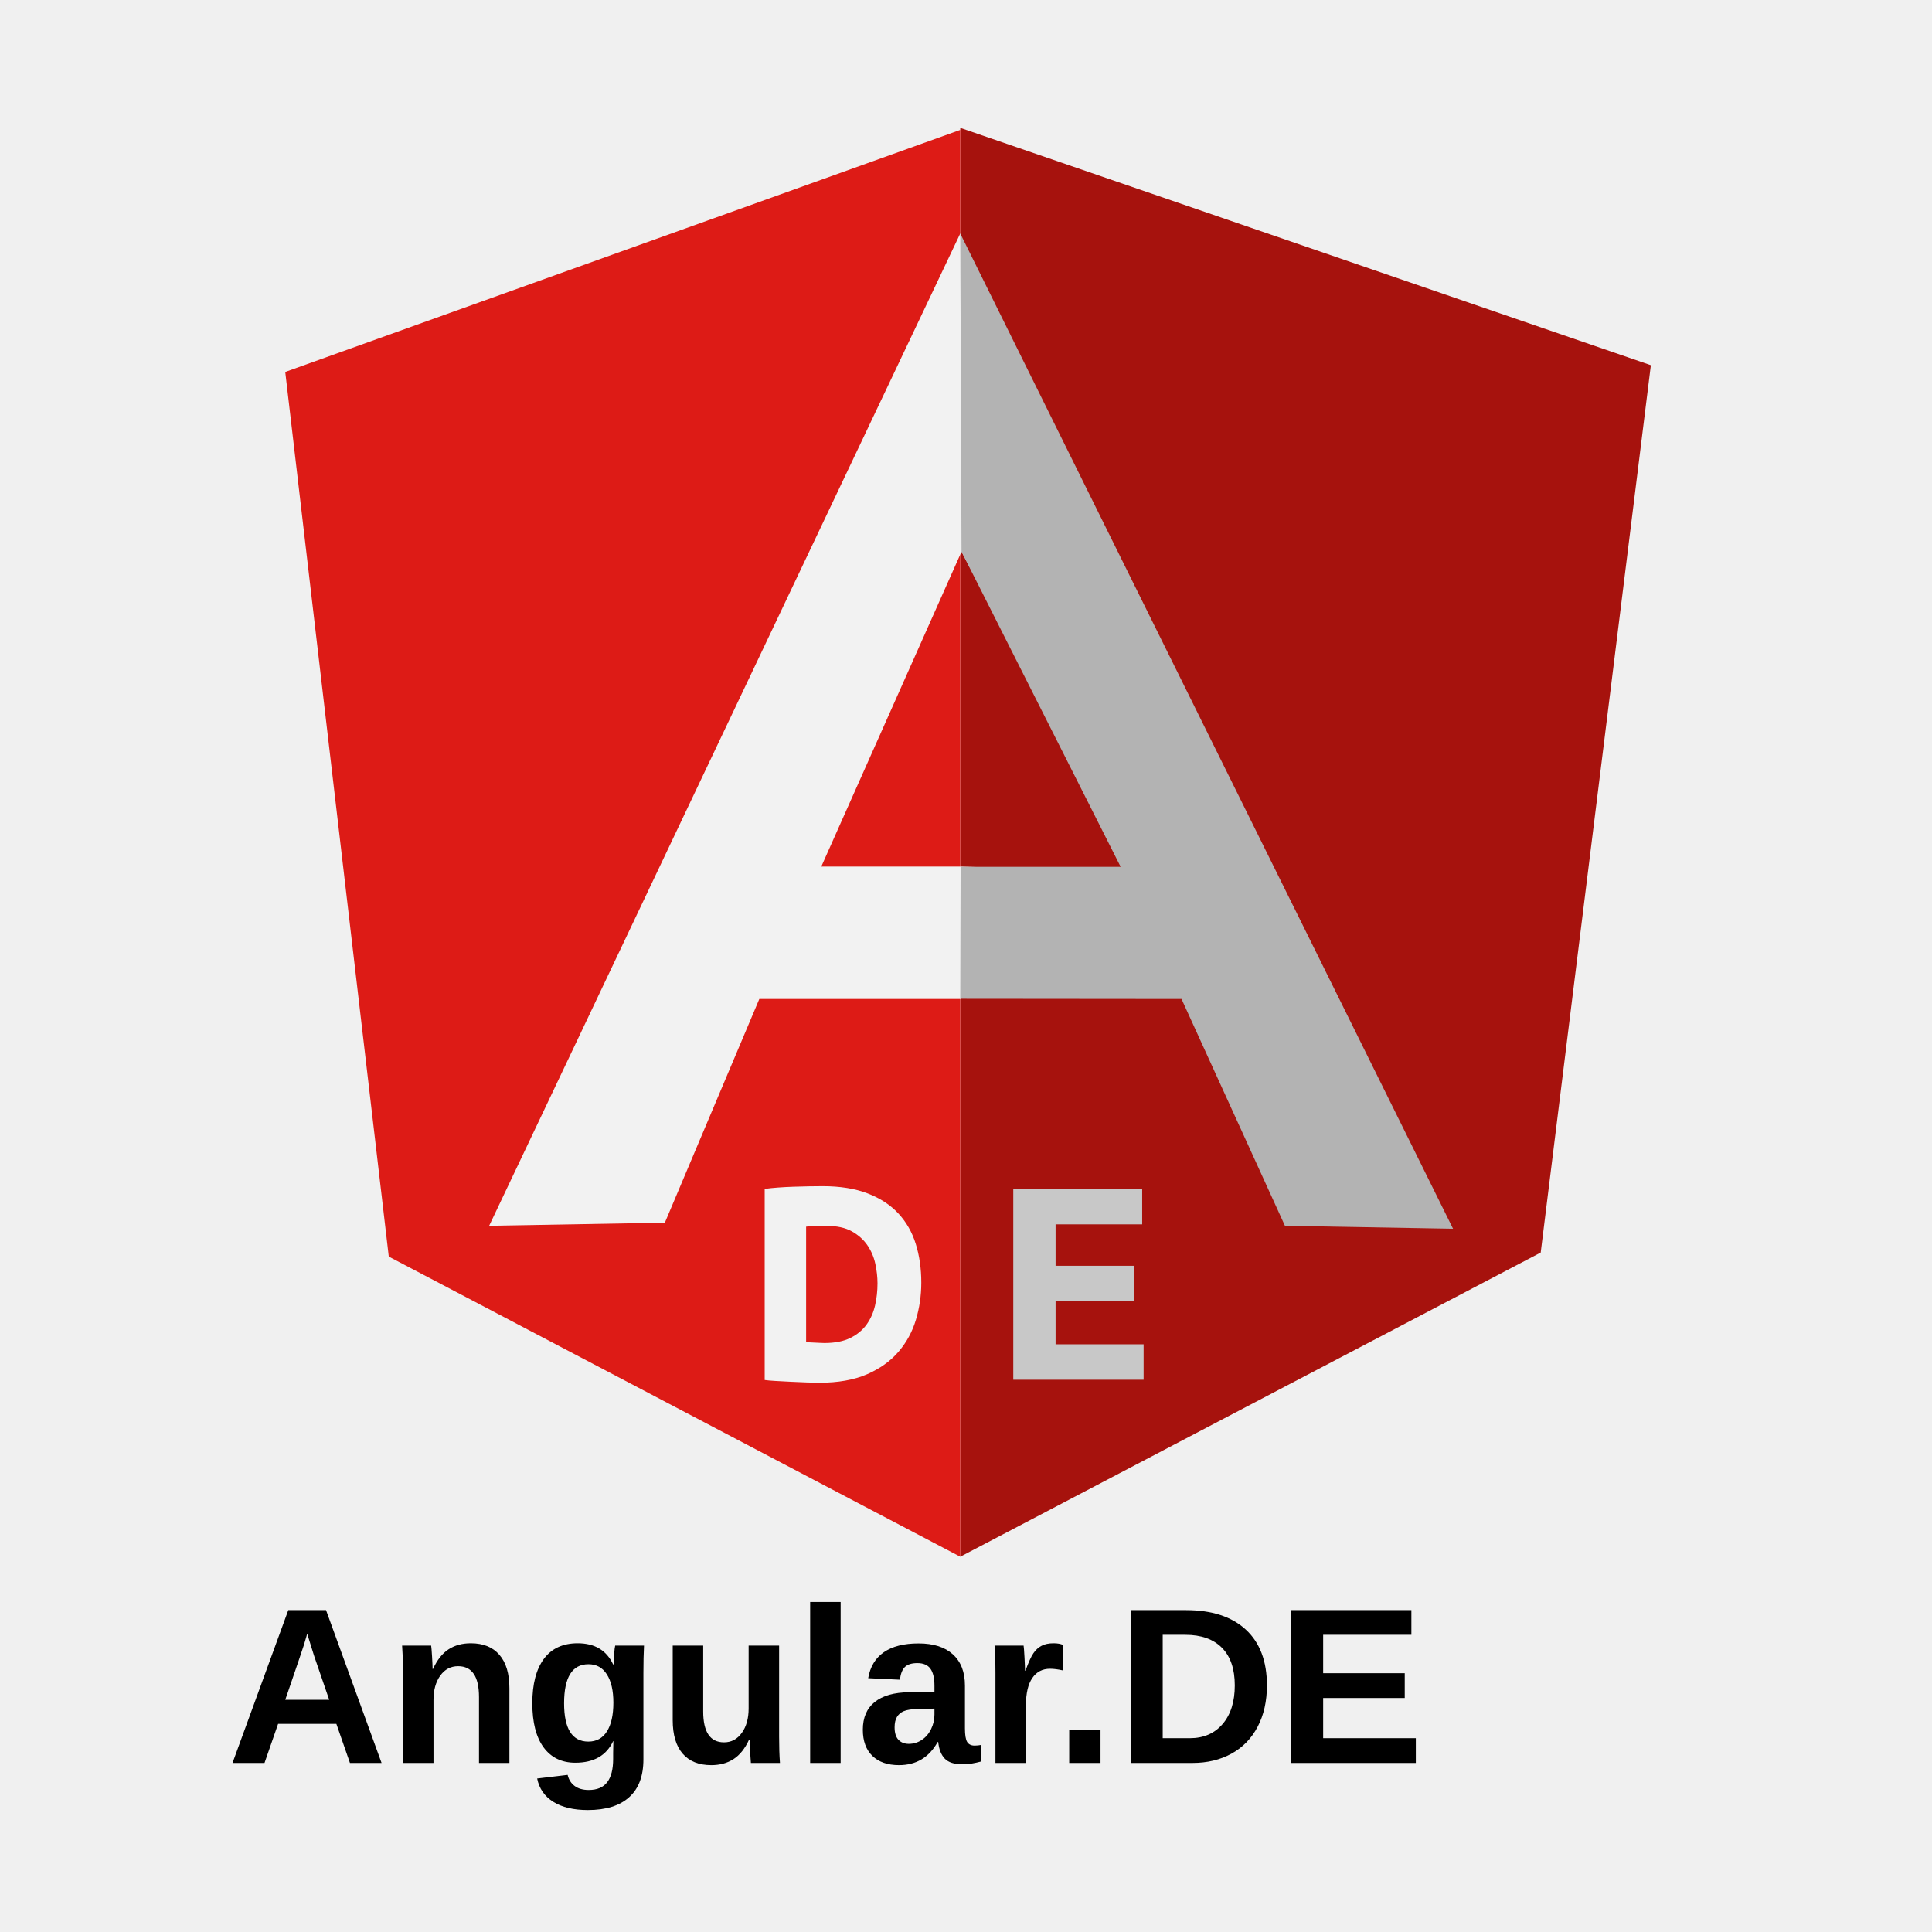
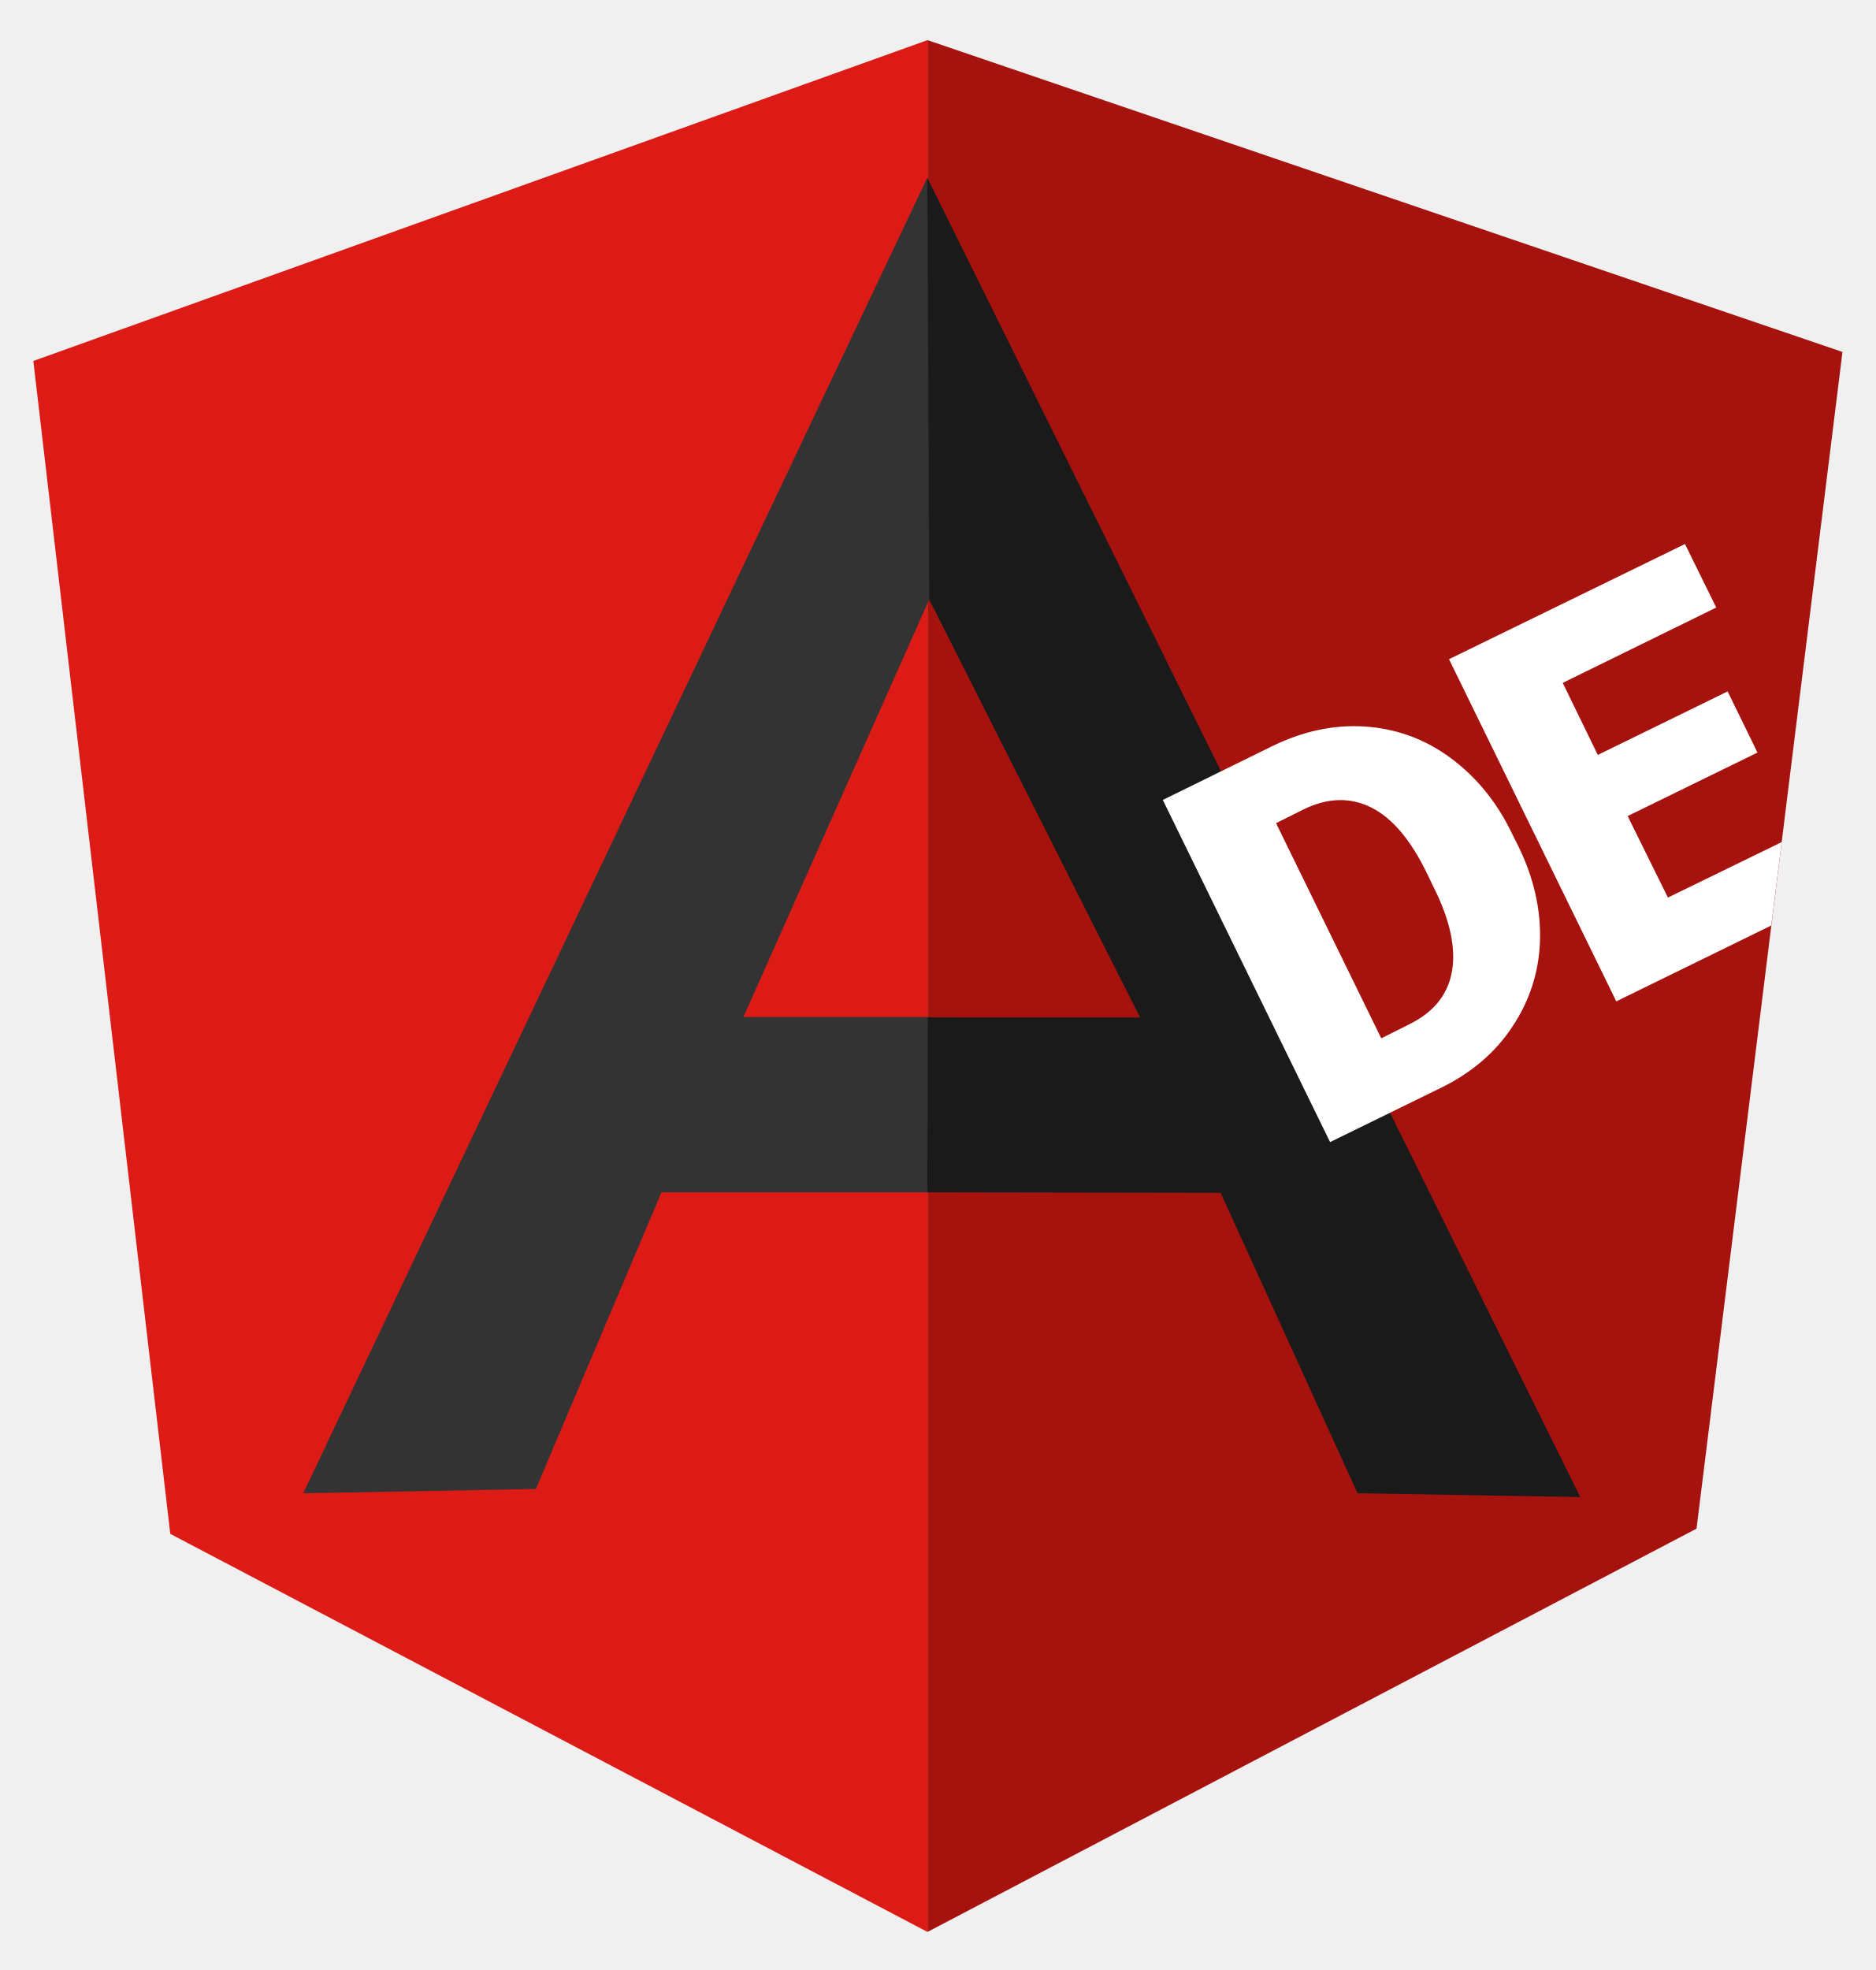
- <svg xmlns="http://www.w3.org/2000/svg" width="400px" height="400px" viewBox="0 0 400 400" version="1.1">
-   <defs />
-   <g id="Angular.DE---Logo-mit-Domain" stroke="none" stroke-width="1" fill="none" fill-rule="evenodd">
-     <g id="angular-de-logo" transform="translate(59, 26)">
-       <g id="Angular-Shield">
-         <polygon id="Shape" fill="#A6120D" points="282.792 49.611 139.813 0.471 139.813 296.298 259.987 233.327" />
-         <polygon id="Shape" fill="#DD1B16" points="0.057 51.007 21.491 234.163 139.811 296.298 139.811 0.896" />
-         <path d="M179.285,163.354 L139.813,180.83 L98.209,180.83 L78.652,227.144 L42.276,227.781 L139.813,22.341 L179.285,163.354 L179.285,163.354 Z M175.47,154.555 L140.074,88.211 L111.041,153.414 L139.811,153.414 L175.47,154.555 L175.47,154.555 Z" id="Shape" fill="#F2F2F2" />
-         <polygon id="Shape" fill="#B3B3B3" points="139.811 22.341 140.072 88.211 173.016 153.464 139.885 153.464 139.811 180.788 185.623 180.83 207.034 227.788 241.84 228.399" />
-       </g>
-       <g id="DE" transform="translate(99, 219)">
-         <polygon id="E" fill="#C8C8C8" points="51.789 1.151 78.476 1.151 78.476 8.489 60.546 8.489 60.546 17.068 76.819 17.068 76.819 24.405 60.546 24.405 60.546 33.322 78.772 33.322 78.772 40.66 51.789 40.66" />
-         <path d="M0.322,1.151 C1.118,1.038 2.033,0.944 3.064,0.869 C4.096,0.794 5.164,0.737 6.269,0.7 C7.373,0.662 8.45,0.634 9.5,0.615 C10.55,0.596 11.491,0.587 12.324,0.587 C15.945,0.587 19.049,1.085 21.638,2.083 C24.227,3.08 26.345,4.462 27.992,6.231 C29.639,7.999 30.843,10.107 31.603,12.552 C32.364,14.998 32.744,17.67 32.744,20.567 C32.744,23.201 32.373,25.759 31.631,28.243 C30.888,30.726 29.684,32.937 28.019,34.875 C26.354,36.812 24.181,38.365 21.502,39.531 C18.823,40.697 15.528,41.281 11.618,41.281 C11.002,41.281 10.161,41.262 9.093,41.224 C8.025,41.187 6.92,41.14 5.78,41.083 C4.639,41.027 3.571,40.97 2.576,40.914 C1.58,40.857 0.829,40.791 0.322,40.716 L0.322,1.151 Z M13.15,8.807 C12.374,8.807 11.581,8.816 10.771,8.833 C9.961,8.851 9.336,8.895 8.898,8.965 L8.898,32.85 C9.066,32.885 9.328,32.911 9.682,32.929 C10.037,32.946 10.408,32.964 10.796,32.981 C11.184,32.999 11.555,33.016 11.91,33.034 C12.264,33.052 12.526,33.06 12.694,33.06 C14.854,33.06 16.643,32.71 18.06,32.008 C19.478,31.307 20.6,30.377 21.427,29.22 C22.253,28.062 22.836,26.747 23.173,25.274 C23.511,23.801 23.679,22.275 23.679,20.697 C23.679,19.399 23.527,18.049 23.224,16.646 C22.92,15.243 22.372,13.963 21.578,12.806 C20.785,11.648 19.714,10.692 18.364,9.938 C17.014,9.184 15.276,8.807 13.15,8.807 L13.15,8.807 Z" id="D" fill="#F2F2F2" />
+ <svg xmlns="http://www.w3.org/2000/svg" version="1.1" x="0px" y="0px" viewBox="0 0 395.8 415.7" style="enable-background:new 0 0 395.8 415.7;" xml:space="preserve">
+   <style type="text/css">
+ 	.st0{fill:#A6120D;}
+ 	.st1{fill:#DD1B16;}
+ 	.st2{fill:#333333;}
+ 	.st3{fill:#1A1A1A;}
+ 	.st4{fill:#FFFFFF;}
+ </style>
+   <g id="Layer_1">
+     <g id="AngularJS.DE" transform="translate(-58, -60)">
+       <g id="angularjs-de-logo" transform="translate(38.13652, 54.06826)">
+         <polygon id="Shape" class="st0" points="408.7,80.2 215.6,14.4 215.6,413.6 377.9,328.5    " />
+         <polygon id="Shape_1_" class="st1" points="26.9,82.1 55.8,329.6 215.6,413.6 215.6,14.4    " />
      </g>
    </g>
-     <text id="Angular.DE" font-family="Arial-BoldMT, Arial" font-size="46" font-weight="bold" fill="#000000">
-       <tspan x="47" y="365">Angular.DE</tspan>
-     </text>
+   </g>
+   <g id="Layer_2">
+     <path id="Shape_2_" class="st2" d="M249.1,228l-53.3,23.6h-56.2l-26.5,62.6L64,315.1L195.7,37.5L249.1,228L249.1,228z M243.9,216.1   l-47.8-89.6l-39.2,88.1h38.9L243.9,216.1L243.9,216.1z" />
+     <polygon id="Shape_3_" class="st3" points="195.7,37.5 196.1,126.5 240.6,214.7 195.8,214.7 195.7,251.6 257.6,251.7 286.5,315.1    333.5,315.9  " />
+   </g>
+   <g id="Layer_3">
+     <path class="st4" d="M318.8,175.3c-3.2-6.5-7.6-11.7-13-15.6c-5.4-3.9-11.4-6-17.9-6.4c-6.5-0.4-12.9,1-19.3,4.1l-23.2,11.4   l35.3,72.2l23.7-11.6c6.2-3.1,11.2-7.3,14.8-12.8c3.6-5.4,5.6-11.5,5.8-18.1c0.2-6.6-1.3-13.2-4.5-19.8L318.8,175.3z M306.4,205.1   c-0.9,4.9-3.9,8.5-8.9,11l-6,3l-22.2-45.4l5.8-2.9c5.1-2.5,9.9-2.6,14.3-0.4c4.4,2.2,8.3,6.8,11.7,13.8l1.5,3.1   C306.1,194.3,307.3,200.3,306.4,205.1z" />
+     <polygon class="st4" points="343.5,172.2 370.9,158.8 364.6,145.9 337.2,159.3 329.8,144.1 362.2,128.2 355.6,114.8 305.8,139.1    341.1,211.3 373.8,195.3 376,177.7 352,189.4  " />
  </g>
</svg>
